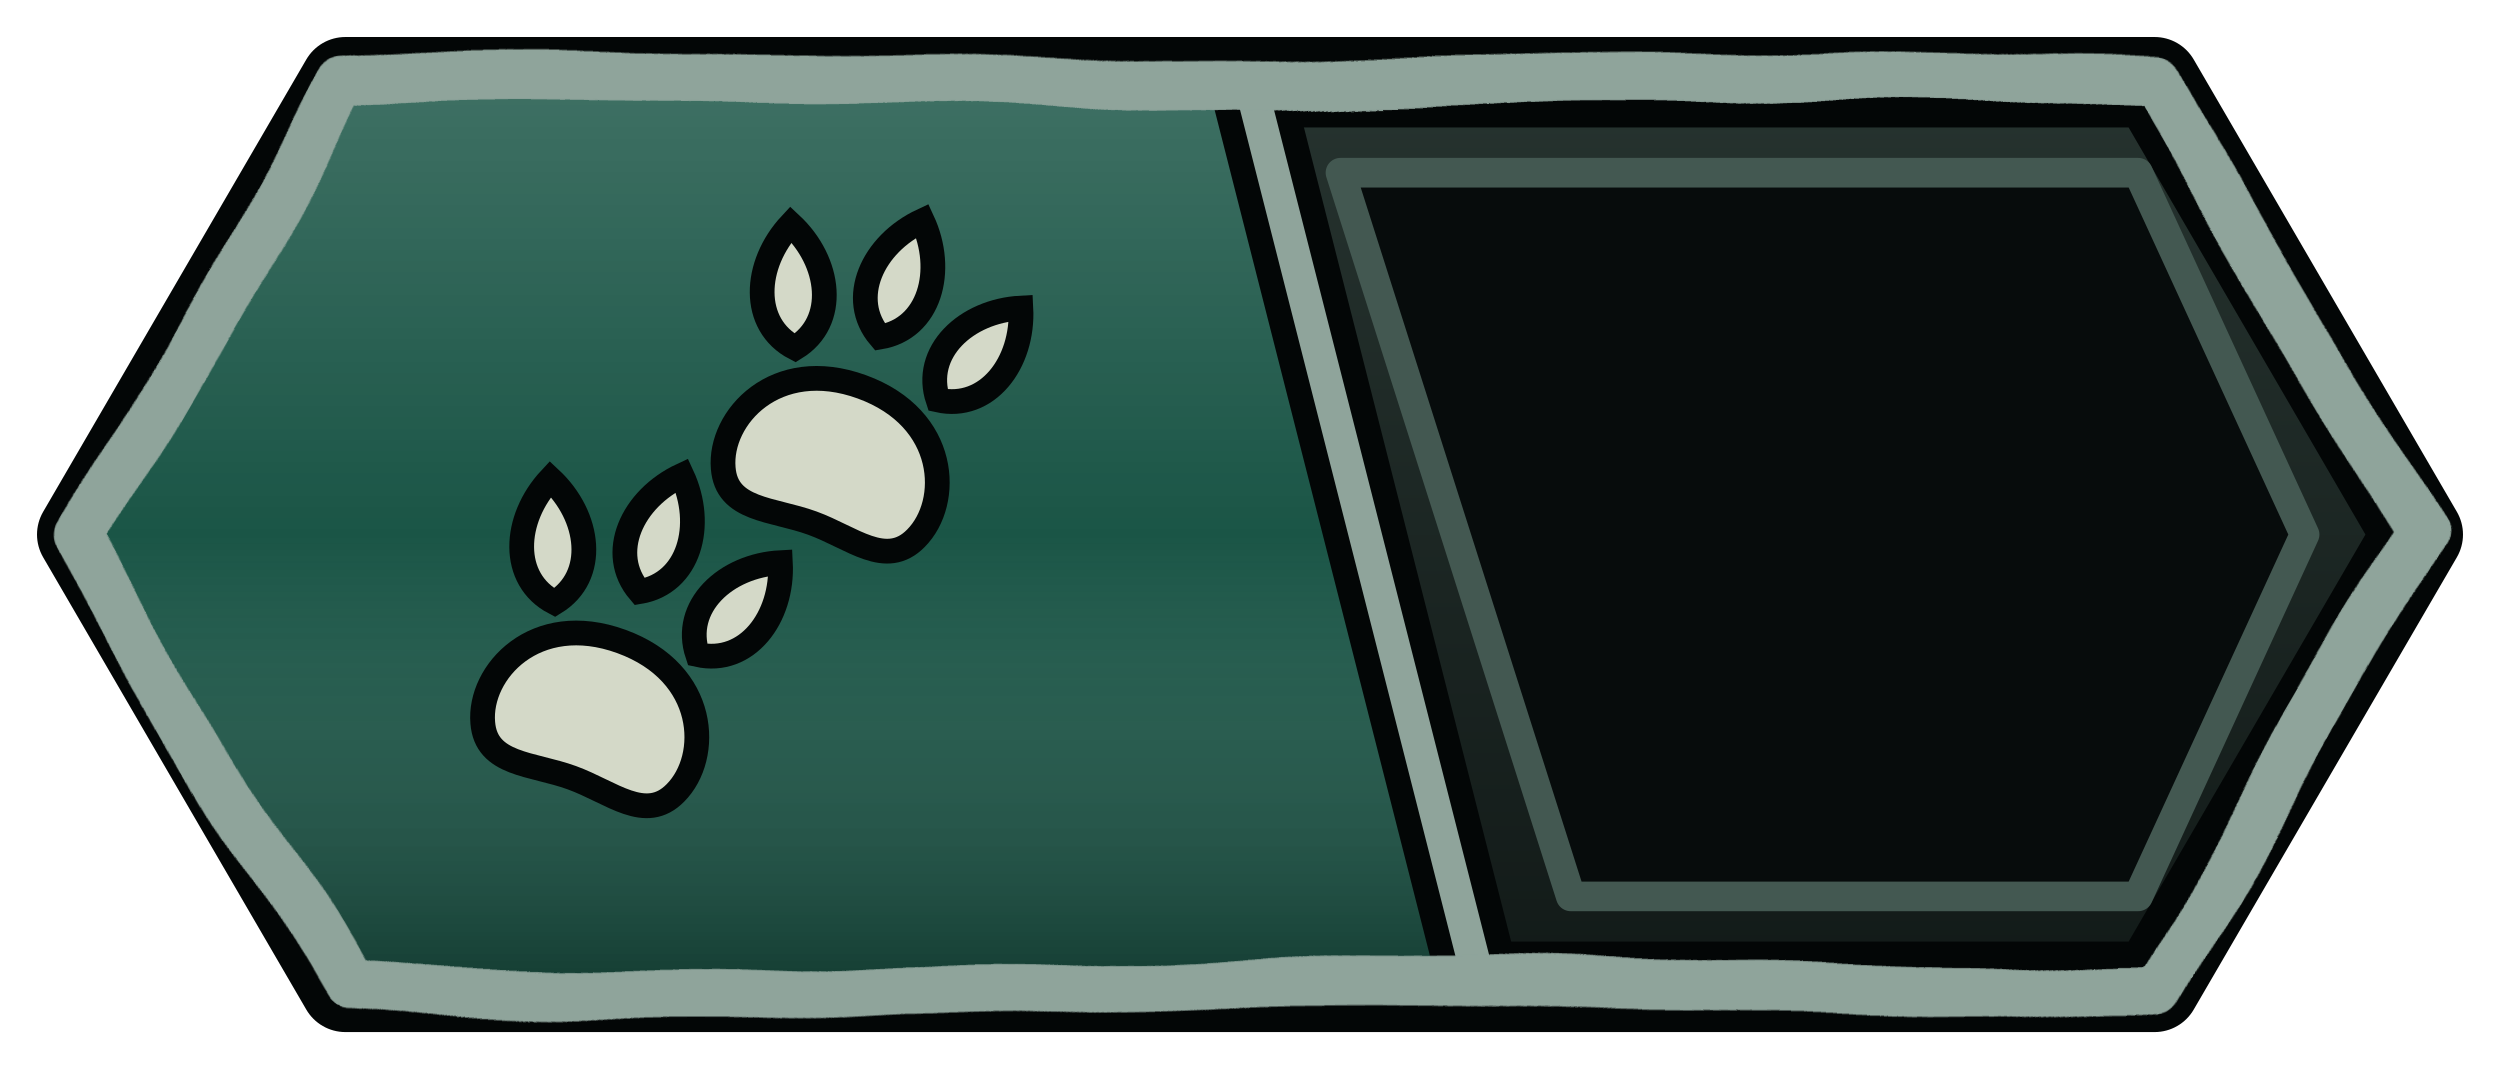
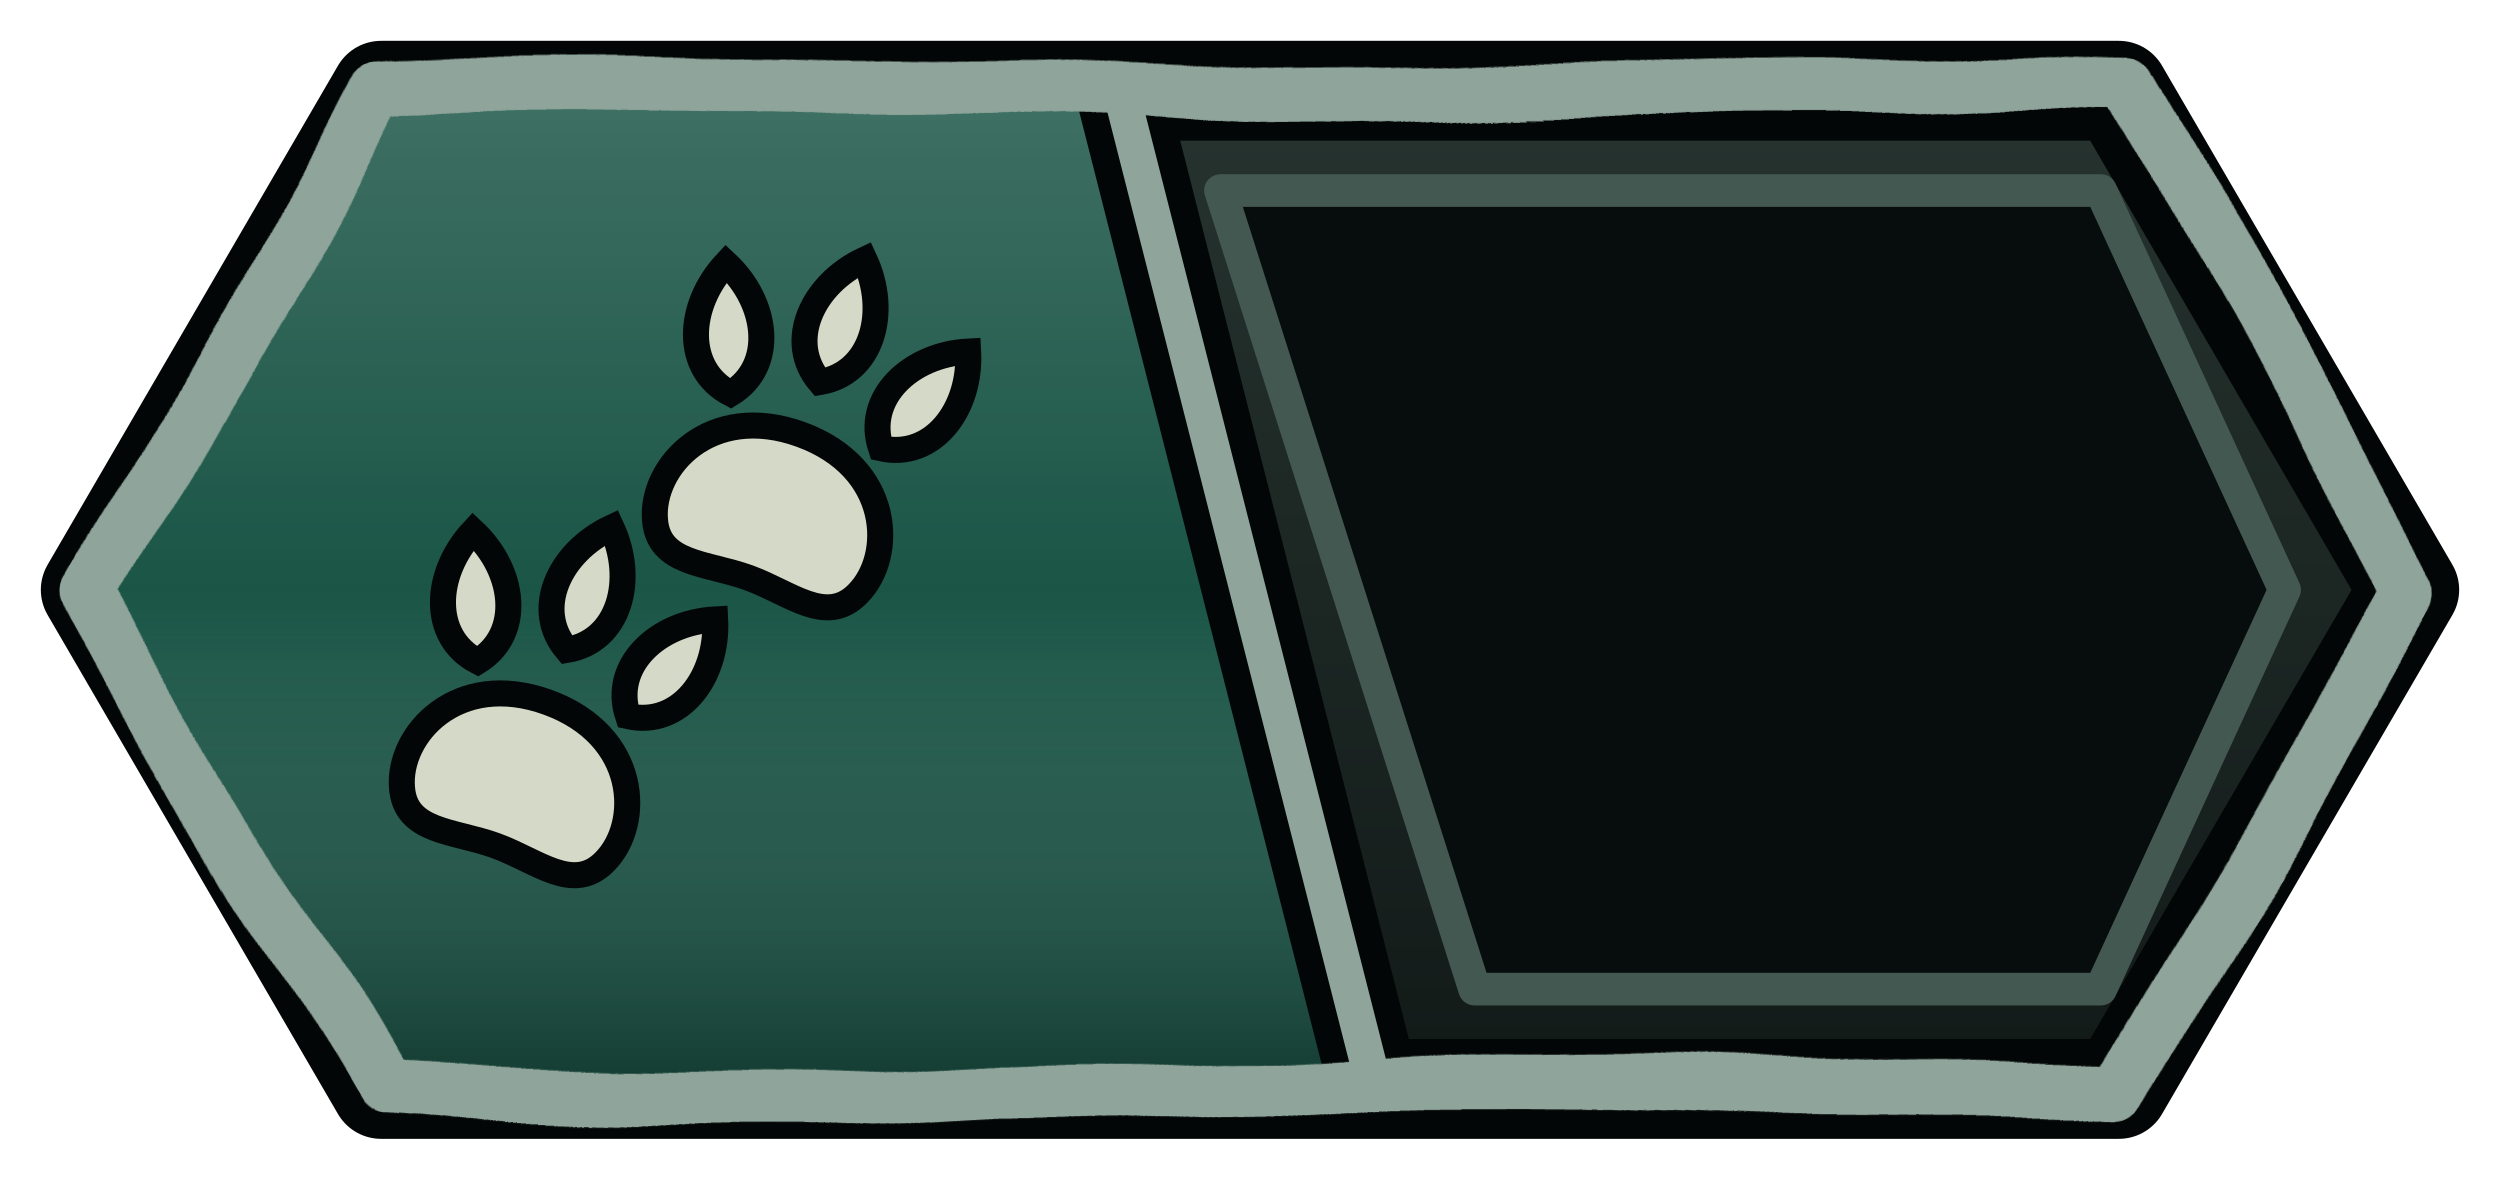
- <svg xmlns="http://www.w3.org/2000/svg" width="15.2mm" height="6.5mm" viewBox="0 0 15.2 6.5">
+ <svg xmlns="http://www.w3.org/2000/svg" width="13.775mm" height="6.5mm" viewBox="0 0 13.775 6.5">
  <defs>
    <filter id="wobble" x="-3%" y="-10%" width="106%" height="120%">
      <feTurbulence type="fractalNoise" baseFrequency="0.45" numOctaves="2" seed="7" result="n" />
      <feDisplacementMap in="SourceGraphic" in2="n" scale="0.25" xChannelSelector="R" yChannelSelector="G" />
    </filter>
    <linearGradient id="bPlate" x1="0" y1="0" x2="0" y2="1">
      <stop offset="0" stop-color="#26332f" />
      <stop offset="1" stop-color="#121a18" />
    </linearGradient>
    <linearGradient id="bSheen" x1="0" y1="0" x2="0" y2="1">
      <stop offset="0" stop-color="#ffffff" stop-opacity="0.16" />
      <stop offset="0.5" stop-color="#ffffff" stop-opacity="0" />
      <stop offset="1" stop-color="#000000" stop-opacity="0.3" />
    </linearGradient>
  </defs>
  <g class="badge-move">
-     <path d="M0.5,3.25 L2.1,0.5 L13.1,0.5 L14.7,3.25 L13.1,6 L2.1,6 Z" fill="url(#bPlate)" stroke="#030606" stroke-width="0.55" stroke-linejoin="round" />
-     <path d="M0.5,3.25 L2.1,0.5 L7.6,0.5 L9,6 L2.1,6 Z" fill="#1a5546" />
-     <path d="M0.5,3.25 L2.1,0.5 L7.6,0.5 L9,6 L2.1,6 Z" fill="url(#bSheen)" />
-     <path d="M8.15,1.05 L13,1.05 L14.012,3.25 L13,5.45 L9.55,5.45 Z" fill="#070c0c" stroke="#435851" stroke-width="0.18" stroke-linejoin="round" />
-     <path d="M7.6,0.5 L9,6" stroke="#030606" stroke-width="0.5" />
-     <path d="M7.6,0.5 L9,6" stroke="#8fa49b" stroke-width="0.2" />
-     <g transform="translate(4.48,3.25) scale(0.43)">
+     <path d="M0.5,3.25 L2.1,0.5 L11.675,0.5 L13.275,3.25 L11.675,6 L2.1,6 Z" fill="url(#bPlate)" stroke="#030606" stroke-width="0.55" stroke-linejoin="round" />
+     <path d="M0.5,3.25 L2.1,0.5 L6.175,0.5 L7.575,6 L2.1,6 Z" fill="#1a5546" />
+     <path d="M0.5,3.25 L2.1,0.5 L6.175,0.5 L7.575,6 L2.1,6 Z" fill="url(#bSheen)" />
+     <path d="M6.725,1.05 L11.575,1.05 L12.588,3.25 L11.575,5.45 L8.125,5.45 Z" fill="#070c0c" stroke="#435851" stroke-width="0.18" stroke-linejoin="round" />
+     <path d="M6.175,0.5 L7.575,6" stroke="#030606" stroke-width="0.5" />
+     <path d="M6.175,0.5 L7.575,6" stroke="#8fa49b" stroke-width="0.2" />
+     <g transform="translate(3.688,3.25) scale(0.41)">
      <g transform="translate(-1.7,1.7) rotate(20)" fill="#d4d9c8" stroke="#030606" stroke-width="0.35">
        <path d="M0,-0.2 C1.3,-0.2 1.75,0.9 1.45,1.55 C1.2,2.1 0.6,1.85 0,1.85 C-0.6,1.85 -1.2,2.1 -1.45,1.55 C-1.75,0.9 -1.3,-0.2 0,-0.2 Z" />
        <path transform="translate(-1.3,-0.95) rotate(-22)" d="M0,-1.15 C0.55,-0.6 0.62,0.25 0,0.6 C-0.62,0.25 -0.55,-0.6 0,-1.15 Z" />
        <path transform="translate(0,-1.55) rotate(0)" d="M0,-1.15 C0.55,-0.6 0.62,0.25 0,0.6 C-0.62,0.25 -0.55,-0.6 0,-1.15 Z" />
        <path transform="translate(1.3,-0.95) rotate(22)" d="M0,-1.15 C0.55,-0.6 0.62,0.25 0,0.6 C-0.62,0.25 -0.55,-0.6 0,-1.15 Z" />
      </g>
      <g transform="translate(1.7,-1.9) rotate(20)" fill="#d4d9c8" stroke="#030606" stroke-width="0.35">
        <path d="M0,-0.2 C1.3,-0.2 1.75,0.9 1.45,1.55 C1.2,2.1 0.6,1.85 0,1.85 C-0.6,1.85 -1.2,2.1 -1.45,1.55 C-1.75,0.9 -1.3,-0.2 0,-0.2 Z" />
        <path transform="translate(-1.3,-0.95) rotate(-22)" d="M0,-1.15 C0.55,-0.6 0.62,0.25 0,0.6 C-0.62,0.25 -0.55,-0.6 0,-1.15 Z" />
        <path transform="translate(0,-1.55) rotate(0)" d="M0,-1.15 C0.55,-0.6 0.62,0.25 0,0.6 C-0.62,0.25 -0.55,-0.6 0,-1.15 Z" />
        <path transform="translate(1.3,-0.95) rotate(22)" d="M0,-1.15 C0.55,-0.6 0.62,0.25 0,0.6 C-0.62,0.25 -0.55,-0.6 0,-1.15 Z" />
      </g>
    </g>
    <g filter="url(#wobble)">
-       <path d="M0.5,3.25 L2.1,0.5 L13.1,0.5 L14.7,3.25 L13.1,6 L2.1,6 Z" fill="none" stroke="#8fa49b" stroke-width="0.3" stroke-linejoin="round" />
+       <path d="M0.5,3.25 L2.1,0.5 L11.675,0.5 L13.275,3.25 L11.675,6 L2.1,6 Z" fill="none" stroke="#8fa49b" stroke-width="0.3" stroke-linejoin="round" />
    </g>
  </g>
</svg>
